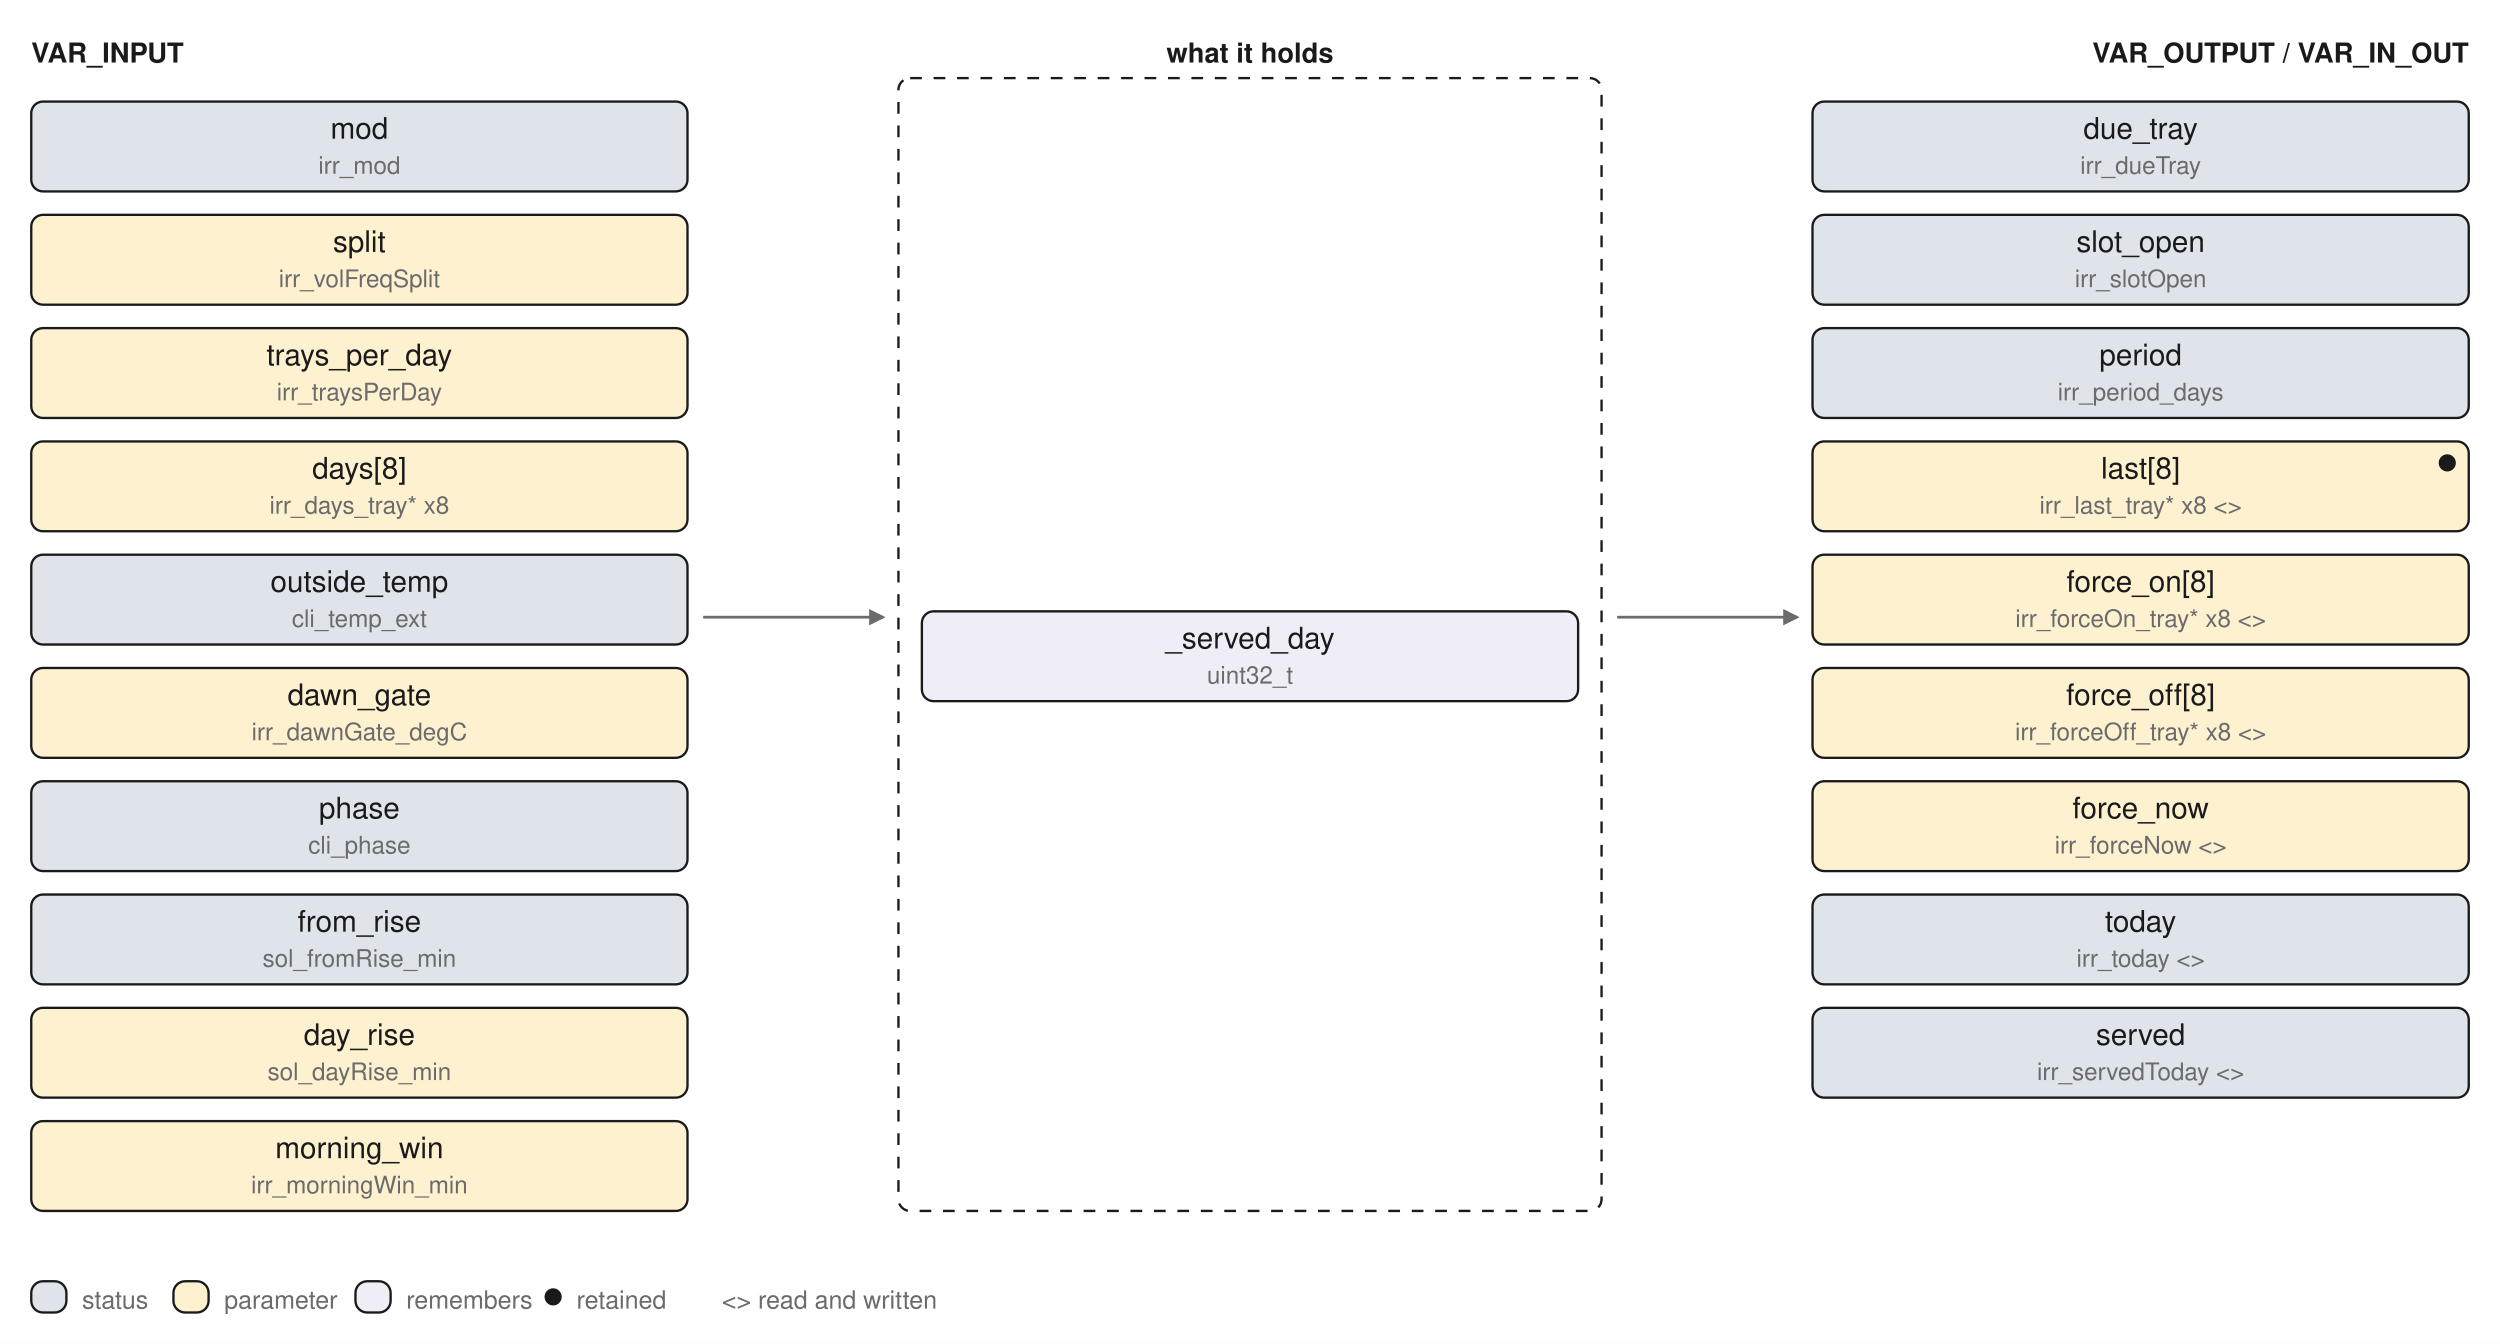
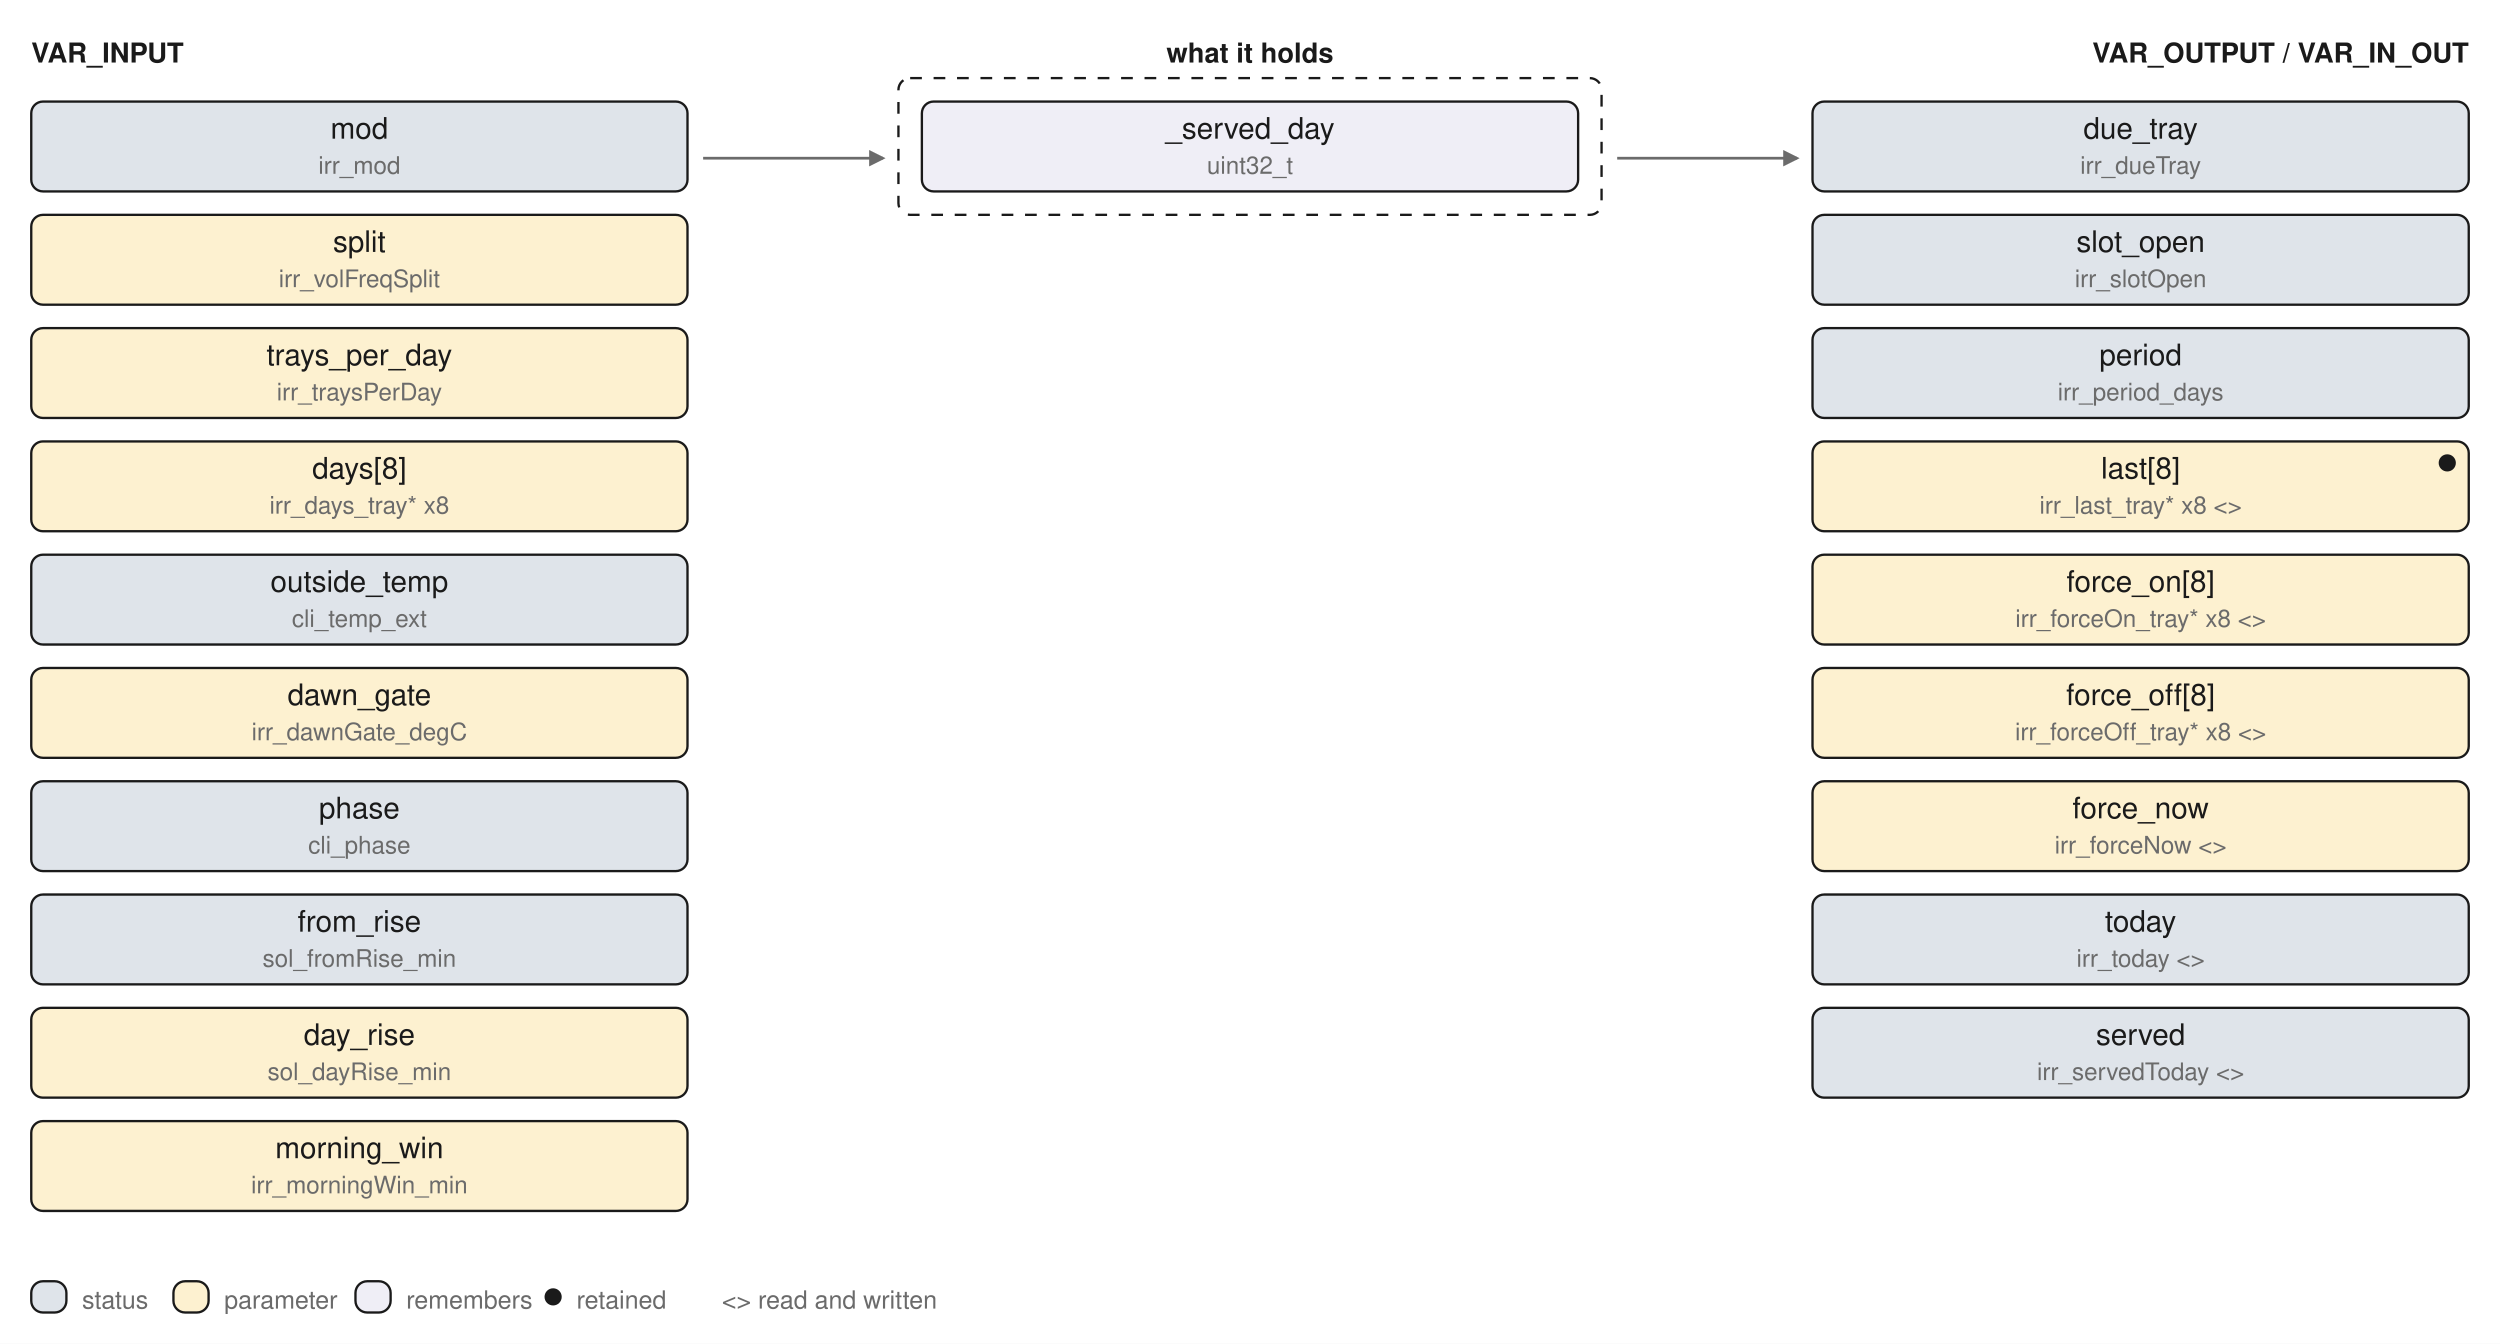
- <svg xmlns="http://www.w3.org/2000/svg" width="640" height="344" viewBox="0 0 640 344" style="max-width:100%;height:auto" content="&lt;mxfile host=&quot;app.diagrams.net&quot; type=&quot;device&quot;&gt;&lt;diagram id=&quot;irr_schedule&quot; name=&quot;irr_schedule&quot;&gt;&lt;mxGraphModel dx=&quot;640&quot; dy=&quot;344&quot; grid=&quot;0&quot; gridSize=&quot;10&quot; guides=&quot;1&quot; tooltips=&quot;1&quot; connect=&quot;1&quot; arrows=&quot;1&quot; fold=&quot;1&quot; page=&quot;1&quot; pageScale=&quot;1&quot; pageWidth=&quot;640&quot; pageHeight=&quot;344&quot; math=&quot;0&quot; shadow=&quot;0&quot;&gt;&lt;root&gt;&lt;mxCell id=&quot;0&quot;/&gt;&lt;mxCell id=&quot;1&quot; parent=&quot;0&quot;/&gt;&lt;mxCell id=&quot;n2&quot; value=&quot;VAR_INPUT&quot; style=&quot;text;html=1;fontSize=7;fontColor=#1a1a1a;align=left;fontStyle=1&quot; vertex=&quot;1&quot; parent=&quot;1&quot;&gt;&lt;mxGeometry x=&quot;8&quot; y=&quot;9&quot; width=&quot;45&quot; height=&quot;11&quot; as=&quot;geometry&quot;/&gt;&lt;/mxCell&gt;&lt;mxCell id=&quot;n3&quot; value=&quot;what it holds&quot; style=&quot;text;html=1;fontSize=7;fontColor=#1a1a1a;align=center;fontStyle=1&quot; vertex=&quot;1&quot; parent=&quot;1&quot;&gt;&lt;mxGeometry x=&quot;320.0&quot; y=&quot;9&quot; width=&quot;65&quot; height=&quot;11&quot; as=&quot;geometry&quot;/&gt;&lt;/mxCell&gt;&lt;mxCell id=&quot;n4&quot; value=&quot;VAR_OUTPUT / VAR_IN_OUT&quot; style=&quot;text;html=1;fontSize=7;fontColor=#1a1a1a;align=left;fontStyle=1&quot; vertex=&quot;1&quot; parent=&quot;1&quot;&gt;&lt;mxGeometry x=&quot;632&quot; y=&quot;9&quot; width=&quot;115&quot; height=&quot;11&quot; as=&quot;geometry&quot;/&gt;&lt;/mxCell&gt;&lt;mxCell id=&quot;n5&quot; value=&quot;mod&quot; style=&quot;rounded=1;fillColor=#dfe4ea;strokeColor=#1a1a1a;whiteSpace=wrap;html=1;fontSize=8&quot; vertex=&quot;1&quot; parent=&quot;1&quot;&gt;&lt;mxGeometry x=&quot;8&quot; y=&quot;26&quot; width=&quot;168&quot; height=&quot;23&quot; as=&quot;geometry&quot;/&gt;&lt;/mxCell&gt;&lt;mxCell id=&quot;n6&quot; value=&quot;split&quot; style=&quot;rounded=1;fillColor=#fdf1d0;strokeColor=#1a1a1a;whiteSpace=wrap;html=1;fontSize=8&quot; vertex=&quot;1&quot; parent=&quot;1&quot;&gt;&lt;mxGeometry x=&quot;8&quot; y=&quot;55&quot; width=&quot;168&quot; height=&quot;23&quot; as=&quot;geometry&quot;/&gt;&lt;/mxCell&gt;&lt;mxCell id=&quot;n7&quot; value=&quot;trays_per_day&quot; style=&quot;rounded=1;fillColor=#fdf1d0;strokeColor=#1a1a1a;whiteSpace=wrap;html=1;fontSize=8&quot; vertex=&quot;1&quot; parent=&quot;1&quot;&gt;&lt;mxGeometry x=&quot;8&quot; y=&quot;84&quot; width=&quot;168&quot; height=&quot;23&quot; as=&quot;geometry&quot;/&gt;&lt;/mxCell&gt;&lt;mxCell id=&quot;n8&quot; value=&quot;days[8]&quot; style=&quot;rounded=1;fillColor=#fdf1d0;strokeColor=#1a1a1a;whiteSpace=wrap;html=1;fontSize=8&quot; vertex=&quot;1&quot; parent=&quot;1&quot;&gt;&lt;mxGeometry x=&quot;8&quot; y=&quot;113&quot; width=&quot;168&quot; height=&quot;23&quot; as=&quot;geometry&quot;/&gt;&lt;/mxCell&gt;&lt;mxCell id=&quot;n9&quot; value=&quot;outside_temp&quot; style=&quot;rounded=1;fillColor=#dfe4ea;strokeColor=#1a1a1a;whiteSpace=wrap;html=1;fontSize=8&quot; vertex=&quot;1&quot; parent=&quot;1&quot;&gt;&lt;mxGeometry x=&quot;8&quot; y=&quot;142&quot; width=&quot;168&quot; height=&quot;23&quot; as=&quot;geometry&quot;/&gt;&lt;/mxCell&gt;&lt;mxCell id=&quot;n10&quot; value=&quot;dawn_gate&quot; style=&quot;rounded=1;fillColor=#fdf1d0;strokeColor=#1a1a1a;whiteSpace=wrap;html=1;fontSize=8&quot; vertex=&quot;1&quot; parent=&quot;1&quot;&gt;&lt;mxGeometry x=&quot;8&quot; y=&quot;171&quot; width=&quot;168&quot; height=&quot;23&quot; as=&quot;geometry&quot;/&gt;&lt;/mxCell&gt;&lt;mxCell id=&quot;n11&quot; value=&quot;phase&quot; style=&quot;rounded=1;fillColor=#dfe4ea;strokeColor=#1a1a1a;whiteSpace=wrap;html=1;fontSize=8&quot; vertex=&quot;1&quot; parent=&quot;1&quot;&gt;&lt;mxGeometry x=&quot;8&quot; y=&quot;200&quot; width=&quot;168&quot; height=&quot;23&quot; as=&quot;geometry&quot;/&gt;&lt;/mxCell&gt;&lt;mxCell id=&quot;n12&quot; value=&quot;from_rise&quot; style=&quot;rounded=1;fillColor=#dfe4ea;strokeColor=#1a1a1a;whiteSpace=wrap;html=1;fontSize=8&quot; vertex=&quot;1&quot; parent=&quot;1&quot;&gt;&lt;mxGeometry x=&quot;8&quot; y=&quot;229&quot; width=&quot;168&quot; height=&quot;23&quot; as=&quot;geometry&quot;/&gt;&lt;/mxCell&gt;&lt;mxCell id=&quot;n13&quot; value=&quot;day_rise&quot; style=&quot;rounded=1;fillColor=#fdf1d0;strokeColor=#1a1a1a;whiteSpace=wrap;html=1;fontSize=8&quot; vertex=&quot;1&quot; parent=&quot;1&quot;&gt;&lt;mxGeometry x=&quot;8&quot; y=&quot;258&quot; width=&quot;168&quot; height=&quot;23&quot; as=&quot;geometry&quot;/&gt;&lt;/mxCell&gt;&lt;mxCell id=&quot;n14&quot; value=&quot;morning_win&quot; style=&quot;rounded=1;fillColor=#fdf1d0;strokeColor=#1a1a1a;whiteSpace=wrap;html=1;fontSize=8&quot; vertex=&quot;1&quot; parent=&quot;1&quot;&gt;&lt;mxGeometry x=&quot;8&quot; y=&quot;287&quot; width=&quot;168&quot; height=&quot;23&quot; as=&quot;geometry&quot;/&gt;&lt;/mxCell&gt;&lt;mxCell id=&quot;n15&quot; value=&quot;due_tray&quot; style=&quot;rounded=1;fillColor=#dfe4ea;strokeColor=#1a1a1a;whiteSpace=wrap;html=1;fontSize=8&quot; vertex=&quot;1&quot; parent=&quot;1&quot;&gt;&lt;mxGeometry x=&quot;464&quot; y=&quot;26&quot; width=&quot;168&quot; height=&quot;23&quot; as=&quot;geometry&quot;/&gt;&lt;/mxCell&gt;&lt;mxCell id=&quot;n16&quot; value=&quot;slot_open&quot; style=&quot;rounded=1;fillColor=#dfe4ea;strokeColor=#1a1a1a;whiteSpace=wrap;html=1;fontSize=8&quot; vertex=&quot;1&quot; parent=&quot;1&quot;&gt;&lt;mxGeometry x=&quot;464&quot; y=&quot;55&quot; width=&quot;168&quot; height=&quot;23&quot; as=&quot;geometry&quot;/&gt;&lt;/mxCell&gt;&lt;mxCell id=&quot;n17&quot; value=&quot;period&quot; style=&quot;rounded=1;fillColor=#dfe4ea;strokeColor=#1a1a1a;whiteSpace=wrap;html=1;fontSize=8&quot; vertex=&quot;1&quot; parent=&quot;1&quot;&gt;&lt;mxGeometry x=&quot;464&quot; y=&quot;84&quot; width=&quot;168&quot; height=&quot;23&quot; as=&quot;geometry&quot;/&gt;&lt;/mxCell&gt;&lt;mxCell id=&quot;n18&quot; value=&quot;last[8]&quot; style=&quot;rounded=1;fillColor=#fdf1d0;strokeColor=#1a1a1a;whiteSpace=wrap;html=1;fontSize=8&quot; vertex=&quot;1&quot; parent=&quot;1&quot;&gt;&lt;mxGeometry x=&quot;464&quot; y=&quot;113&quot; width=&quot;168&quot; height=&quot;23&quot; as=&quot;geometry&quot;/&gt;&lt;/mxCell&gt;&lt;mxCell id=&quot;d19&quot; value=&quot;&quot; style=&quot;ellipse;fillColor=#1a1a1a;strokeColor=none&quot; vertex=&quot;1&quot; parent=&quot;1&quot;&gt;&lt;mxGeometry x=&quot;624.3&quot; y=&quot;116.3&quot; width=&quot;4.4&quot; height=&quot;4.4&quot; as=&quot;geometry&quot;/&gt;&lt;/mxCell&gt;&lt;mxCell id=&quot;n20&quot; value=&quot;force_on[8]&quot; style=&quot;rounded=1;fillColor=#fdf1d0;strokeColor=#1a1a1a;whiteSpace=wrap;html=1;fontSize=8&quot; vertex=&quot;1&quot; parent=&quot;1&quot;&gt;&lt;mxGeometry x=&quot;464&quot; y=&quot;142&quot; width=&quot;168&quot; height=&quot;23&quot; as=&quot;geometry&quot;/&gt;&lt;/mxCell&gt;&lt;mxCell id=&quot;n21&quot; value=&quot;force_off[8]&quot; style=&quot;rounded=1;fillColor=#fdf1d0;strokeColor=#1a1a1a;whiteSpace=wrap;html=1;fontSize=8&quot; vertex=&quot;1&quot; parent=&quot;1&quot;&gt;&lt;mxGeometry x=&quot;464&quot; y=&quot;171&quot; width=&quot;168&quot; height=&quot;23&quot; as=&quot;geometry&quot;/&gt;&lt;/mxCell&gt;&lt;mxCell id=&quot;n22&quot; value=&quot;force_now&quot; style=&quot;rounded=1;fillColor=#fdf1d0;strokeColor=#1a1a1a;whiteSpace=wrap;html=1;fontSize=8&quot; vertex=&quot;1&quot; parent=&quot;1&quot;&gt;&lt;mxGeometry x=&quot;464&quot; y=&quot;200&quot; width=&quot;168&quot; height=&quot;23&quot; as=&quot;geometry&quot;/&gt;&lt;/mxCell&gt;&lt;mxCell id=&quot;n23&quot; value=&quot;today&quot; style=&quot;rounded=1;fillColor=#dfe4ea;strokeColor=#1a1a1a;whiteSpace=wrap;html=1;fontSize=8&quot; vertex=&quot;1&quot; parent=&quot;1&quot;&gt;&lt;mxGeometry x=&quot;464&quot; y=&quot;229&quot; width=&quot;168&quot; height=&quot;23&quot; as=&quot;geometry&quot;/&gt;&lt;/mxCell&gt;&lt;mxCell id=&quot;n24&quot; value=&quot;served&quot; style=&quot;rounded=1;fillColor=#dfe4ea;strokeColor=#1a1a1a;whiteSpace=wrap;html=1;fontSize=8&quot; vertex=&quot;1&quot; parent=&quot;1&quot;&gt;&lt;mxGeometry x=&quot;464&quot; y=&quot;258&quot; width=&quot;168&quot; height=&quot;23&quot; as=&quot;geometry&quot;/&gt;&lt;/mxCell&gt;&lt;mxCell id=&quot;n25&quot; value=&quot;&quot; style=&quot;rounded=1;fillColor=#ffffff;strokeColor=#1a1a1a;whiteSpace=wrap;html=1;fontSize=8;dashed=1&quot; vertex=&quot;1&quot; parent=&quot;1&quot;&gt;&lt;mxGeometry x=&quot;230&quot; y=&quot;20&quot; width=&quot;180&quot; height=&quot;290&quot; as=&quot;geometry&quot;/&gt;&lt;/mxCell&gt;&lt;mxCell id=&quot;n26&quot; value=&quot;_served_day&quot; style=&quot;rounded=1;fillColor=#efeef6;strokeColor=#1a1a1a;whiteSpace=wrap;html=1;fontSize=8&quot; vertex=&quot;1&quot; parent=&quot;1&quot;&gt;&lt;mxGeometry x=&quot;236&quot; y=&quot;156.5&quot; width=&quot;168&quot; height=&quot;23&quot; as=&quot;geometry&quot;/&gt;&lt;/mxCell&gt;&lt;mxCell id=&quot;e27&quot; value=&quot;&quot; style=&quot;edgeStyle=none;html=1;strokeColor=#6b6b6b;endArrow=block&quot; edge=&quot;1&quot; parent=&quot;1&quot;&gt;&lt;mxGeometry relative=&quot;1&quot; as=&quot;geometry&quot;&gt;&lt;mxPoint x=&quot;180&quot; y=&quot;158.0&quot; as=&quot;sourcePoint&quot;/&gt;&lt;mxPoint x=&quot;226&quot; y=&quot;158.0&quot; as=&quot;targetPoint&quot;/&gt;&lt;/mxGeometry&gt;&lt;/mxCell&gt;&lt;mxCell id=&quot;e28&quot; value=&quot;&quot; style=&quot;edgeStyle=none;html=1;strokeColor=#6b6b6b;endArrow=block&quot; edge=&quot;1&quot; parent=&quot;1&quot;&gt;&lt;mxGeometry relative=&quot;1&quot; as=&quot;geometry&quot;&gt;&lt;mxPoint x=&quot;414&quot; y=&quot;158.0&quot; as=&quot;sourcePoint&quot;/&gt;&lt;mxPoint x=&quot;460&quot; y=&quot;158.0&quot; as=&quot;targetPoint&quot;/&gt;&lt;/mxGeometry&gt;&lt;/mxCell&gt;&lt;mxCell id=&quot;n29&quot; value=&quot;&quot; style=&quot;rounded=1;fillColor=#dfe4ea;strokeColor=#1a1a1a;whiteSpace=wrap;html=1;fontSize=8&quot; vertex=&quot;1&quot; parent=&quot;1&quot;&gt;&lt;mxGeometry x=&quot;8&quot; y=&quot;328&quot; width=&quot;9&quot; height=&quot;8&quot; as=&quot;geometry&quot;/&gt;&lt;/mxCell&gt;&lt;mxCell id=&quot;n30&quot; value=&quot;status&quot; style=&quot;text;html=1;fontSize=6;fontColor=#6b6b6b;align=left&quot; vertex=&quot;1&quot; parent=&quot;1&quot;&gt;&lt;mxGeometry x=&quot;21&quot; y=&quot;328.6&quot; width=&quot;40&quot; height=&quot;10.4&quot; as=&quot;geometry&quot;/&gt;&lt;/mxCell&gt;&lt;mxCell id=&quot;n31&quot; value=&quot;&quot; style=&quot;rounded=1;fillColor=#fdf1d0;strokeColor=#1a1a1a;whiteSpace=wrap;html=1;fontSize=8&quot; vertex=&quot;1&quot; parent=&quot;1&quot;&gt;&lt;mxGeometry x=&quot;44.4&quot; y=&quot;328&quot; width=&quot;9&quot; height=&quot;8&quot; as=&quot;geometry&quot;/&gt;&lt;/mxCell&gt;&lt;mxCell id=&quot;n32&quot; value=&quot;parameter&quot; style=&quot;text;html=1;fontSize=6;fontColor=#6b6b6b;align=left&quot; vertex=&quot;1&quot; parent=&quot;1&quot;&gt;&lt;mxGeometry x=&quot;57.4&quot; y=&quot;328.6&quot; width=&quot;45&quot; height=&quot;10.4&quot; as=&quot;geometry&quot;/&gt;&lt;/mxCell&gt;&lt;mxCell id=&quot;n33&quot; value=&quot;&quot; style=&quot;rounded=1;fillColor=#efeef6;strokeColor=#1a1a1a;whiteSpace=wrap;html=1;fontSize=8&quot; vertex=&quot;1&quot; parent=&quot;1&quot;&gt;&lt;mxGeometry x=&quot;91.0&quot; y=&quot;328&quot; width=&quot;9&quot; height=&quot;8&quot; as=&quot;geometry&quot;/&gt;&lt;/mxCell&gt;&lt;mxCell id=&quot;n34&quot; value=&quot;remembers&quot; style=&quot;text;html=1;fontSize=6;fontColor=#6b6b6b;align=left&quot; vertex=&quot;1&quot; parent=&quot;1&quot;&gt;&lt;mxGeometry x=&quot;104.0&quot; y=&quot;328.6&quot; width=&quot;45&quot; height=&quot;10.4&quot; as=&quot;geometry&quot;/&gt;&lt;/mxCell&gt;&lt;mxCell id=&quot;d35&quot; value=&quot;&quot; style=&quot;ellipse;fillColor=#1a1a1a;strokeColor=none&quot; vertex=&quot;1&quot; parent=&quot;1&quot;&gt;&lt;mxGeometry x=&quot;139.4&quot; y=&quot;329.8&quot; width=&quot;4.4&quot; height=&quot;4.4&quot; as=&quot;geometry&quot;/&gt;&lt;/mxCell&gt;&lt;mxCell id=&quot;n36&quot; value=&quot;retained&quot; style=&quot;text;html=1;fontSize=6;fontColor=#6b6b6b;align=left&quot; vertex=&quot;1&quot; parent=&quot;1&quot;&gt;&lt;mxGeometry x=&quot;147.6&quot; y=&quot;328.6&quot; width=&quot;40&quot; height=&quot;10.4&quot; as=&quot;geometry&quot;/&gt;&lt;/mxCell&gt;&lt;mxCell id=&quot;n37&quot; value=&quot;&amp;lt;&amp;gt; read and written&quot; style=&quot;text;html=1;fontSize=6;fontColor=#6b6b6b;align=left&quot; vertex=&quot;1&quot; parent=&quot;1&quot;&gt;&lt;mxGeometry x=&quot;184.8&quot; y=&quot;328.6&quot; width=&quot;95&quot; height=&quot;10.4&quot; as=&quot;geometry&quot;/&gt;&lt;/mxCell&gt;&lt;/root&gt;&lt;/mxGraphModel&gt;&lt;/diagram&gt;&lt;/mxfile&gt;">
+ <svg xmlns="http://www.w3.org/2000/svg" width="640" height="344" viewBox="0 0 640 344" style="max-width:100%;height:auto" content="&lt;mxfile host=&quot;app.diagrams.net&quot; type=&quot;device&quot;&gt;&lt;diagram id=&quot;irr_schedule&quot; name=&quot;irr_schedule&quot;&gt;&lt;mxGraphModel dx=&quot;640&quot; dy=&quot;344&quot; grid=&quot;0&quot; gridSize=&quot;10&quot; guides=&quot;1&quot; tooltips=&quot;1&quot; connect=&quot;1&quot; arrows=&quot;1&quot; fold=&quot;1&quot; page=&quot;1&quot; pageScale=&quot;1&quot; pageWidth=&quot;640&quot; pageHeight=&quot;344&quot; math=&quot;0&quot; shadow=&quot;0&quot;&gt;&lt;root&gt;&lt;mxCell id=&quot;0&quot;/&gt;&lt;mxCell id=&quot;1&quot; parent=&quot;0&quot;/&gt;&lt;mxCell id=&quot;n2&quot; value=&quot;VAR_INPUT&quot; style=&quot;text;html=1;fontSize=7;fontColor=#1a1a1a;align=left;fontStyle=1&quot; vertex=&quot;1&quot; parent=&quot;1&quot;&gt;&lt;mxGeometry x=&quot;8&quot; y=&quot;9&quot; width=&quot;45&quot; height=&quot;11&quot; as=&quot;geometry&quot;/&gt;&lt;/mxCell&gt;&lt;mxCell id=&quot;n3&quot; value=&quot;what it holds&quot; style=&quot;text;html=1;fontSize=7;fontColor=#1a1a1a;align=center;fontStyle=1&quot; vertex=&quot;1&quot; parent=&quot;1&quot;&gt;&lt;mxGeometry x=&quot;320.0&quot; y=&quot;9&quot; width=&quot;65&quot; height=&quot;11&quot; as=&quot;geometry&quot;/&gt;&lt;/mxCell&gt;&lt;mxCell id=&quot;n4&quot; value=&quot;VAR_OUTPUT / VAR_IN_OUT&quot; style=&quot;text;html=1;fontSize=7;fontColor=#1a1a1a;align=left;fontStyle=1&quot; vertex=&quot;1&quot; parent=&quot;1&quot;&gt;&lt;mxGeometry x=&quot;632&quot; y=&quot;9&quot; width=&quot;115&quot; height=&quot;11&quot; as=&quot;geometry&quot;/&gt;&lt;/mxCell&gt;&lt;mxCell id=&quot;n5&quot; value=&quot;mod&quot; style=&quot;rounded=1;fillColor=#dfe4ea;strokeColor=#1a1a1a;whiteSpace=wrap;html=1;fontSize=8&quot; vertex=&quot;1&quot; parent=&quot;1&quot;&gt;&lt;mxGeometry x=&quot;8&quot; y=&quot;26&quot; width=&quot;168&quot; height=&quot;23&quot; as=&quot;geometry&quot;/&gt;&lt;/mxCell&gt;&lt;mxCell id=&quot;n6&quot; value=&quot;split&quot; style=&quot;rounded=1;fillColor=#fdf1d0;strokeColor=#1a1a1a;whiteSpace=wrap;html=1;fontSize=8&quot; vertex=&quot;1&quot; parent=&quot;1&quot;&gt;&lt;mxGeometry x=&quot;8&quot; y=&quot;55&quot; width=&quot;168&quot; height=&quot;23&quot; as=&quot;geometry&quot;/&gt;&lt;/mxCell&gt;&lt;mxCell id=&quot;n7&quot; value=&quot;trays_per_day&quot; style=&quot;rounded=1;fillColor=#fdf1d0;strokeColor=#1a1a1a;whiteSpace=wrap;html=1;fontSize=8&quot; vertex=&quot;1&quot; parent=&quot;1&quot;&gt;&lt;mxGeometry x=&quot;8&quot; y=&quot;84&quot; width=&quot;168&quot; height=&quot;23&quot; as=&quot;geometry&quot;/&gt;&lt;/mxCell&gt;&lt;mxCell id=&quot;n8&quot; value=&quot;days[8]&quot; style=&quot;rounded=1;fillColor=#fdf1d0;strokeColor=#1a1a1a;whiteSpace=wrap;html=1;fontSize=8&quot; vertex=&quot;1&quot; parent=&quot;1&quot;&gt;&lt;mxGeometry x=&quot;8&quot; y=&quot;113&quot; width=&quot;168&quot; height=&quot;23&quot; as=&quot;geometry&quot;/&gt;&lt;/mxCell&gt;&lt;mxCell id=&quot;n9&quot; value=&quot;outside_temp&quot; style=&quot;rounded=1;fillColor=#dfe4ea;strokeColor=#1a1a1a;whiteSpace=wrap;html=1;fontSize=8&quot; vertex=&quot;1&quot; parent=&quot;1&quot;&gt;&lt;mxGeometry x=&quot;8&quot; y=&quot;142&quot; width=&quot;168&quot; height=&quot;23&quot; as=&quot;geometry&quot;/&gt;&lt;/mxCell&gt;&lt;mxCell id=&quot;n10&quot; value=&quot;dawn_gate&quot; style=&quot;rounded=1;fillColor=#fdf1d0;strokeColor=#1a1a1a;whiteSpace=wrap;html=1;fontSize=8&quot; vertex=&quot;1&quot; parent=&quot;1&quot;&gt;&lt;mxGeometry x=&quot;8&quot; y=&quot;171&quot; width=&quot;168&quot; height=&quot;23&quot; as=&quot;geometry&quot;/&gt;&lt;/mxCell&gt;&lt;mxCell id=&quot;n11&quot; value=&quot;phase&quot; style=&quot;rounded=1;fillColor=#dfe4ea;strokeColor=#1a1a1a;whiteSpace=wrap;html=1;fontSize=8&quot; vertex=&quot;1&quot; parent=&quot;1&quot;&gt;&lt;mxGeometry x=&quot;8&quot; y=&quot;200&quot; width=&quot;168&quot; height=&quot;23&quot; as=&quot;geometry&quot;/&gt;&lt;/mxCell&gt;&lt;mxCell id=&quot;n12&quot; value=&quot;from_rise&quot; style=&quot;rounded=1;fillColor=#dfe4ea;strokeColor=#1a1a1a;whiteSpace=wrap;html=1;fontSize=8&quot; vertex=&quot;1&quot; parent=&quot;1&quot;&gt;&lt;mxGeometry x=&quot;8&quot; y=&quot;229&quot; width=&quot;168&quot; height=&quot;23&quot; as=&quot;geometry&quot;/&gt;&lt;/mxCell&gt;&lt;mxCell id=&quot;n13&quot; value=&quot;day_rise&quot; style=&quot;rounded=1;fillColor=#fdf1d0;strokeColor=#1a1a1a;whiteSpace=wrap;html=1;fontSize=8&quot; vertex=&quot;1&quot; parent=&quot;1&quot;&gt;&lt;mxGeometry x=&quot;8&quot; y=&quot;258&quot; width=&quot;168&quot; height=&quot;23&quot; as=&quot;geometry&quot;/&gt;&lt;/mxCell&gt;&lt;mxCell id=&quot;n14&quot; value=&quot;morning_win&quot; style=&quot;rounded=1;fillColor=#fdf1d0;strokeColor=#1a1a1a;whiteSpace=wrap;html=1;fontSize=8&quot; vertex=&quot;1&quot; parent=&quot;1&quot;&gt;&lt;mxGeometry x=&quot;8&quot; y=&quot;287&quot; width=&quot;168&quot; height=&quot;23&quot; as=&quot;geometry&quot;/&gt;&lt;/mxCell&gt;&lt;mxCell id=&quot;n15&quot; value=&quot;due_tray&quot; style=&quot;rounded=1;fillColor=#dfe4ea;strokeColor=#1a1a1a;whiteSpace=wrap;html=1;fontSize=8&quot; vertex=&quot;1&quot; parent=&quot;1&quot;&gt;&lt;mxGeometry x=&quot;464&quot; y=&quot;26&quot; width=&quot;168&quot; height=&quot;23&quot; as=&quot;geometry&quot;/&gt;&lt;/mxCell&gt;&lt;mxCell id=&quot;n16&quot; value=&quot;slot_open&quot; style=&quot;rounded=1;fillColor=#dfe4ea;strokeColor=#1a1a1a;whiteSpace=wrap;html=1;fontSize=8&quot; vertex=&quot;1&quot; parent=&quot;1&quot;&gt;&lt;mxGeometry x=&quot;464&quot; y=&quot;55&quot; width=&quot;168&quot; height=&quot;23&quot; as=&quot;geometry&quot;/&gt;&lt;/mxCell&gt;&lt;mxCell id=&quot;n17&quot; value=&quot;period&quot; style=&quot;rounded=1;fillColor=#dfe4ea;strokeColor=#1a1a1a;whiteSpace=wrap;html=1;fontSize=8&quot; vertex=&quot;1&quot; parent=&quot;1&quot;&gt;&lt;mxGeometry x=&quot;464&quot; y=&quot;84&quot; width=&quot;168&quot; height=&quot;23&quot; as=&quot;geometry&quot;/&gt;&lt;/mxCell&gt;&lt;mxCell id=&quot;n18&quot; value=&quot;last[8]&quot; style=&quot;rounded=1;fillColor=#fdf1d0;strokeColor=#1a1a1a;whiteSpace=wrap;html=1;fontSize=8&quot; vertex=&quot;1&quot; parent=&quot;1&quot;&gt;&lt;mxGeometry x=&quot;464&quot; y=&quot;113&quot; width=&quot;168&quot; height=&quot;23&quot; as=&quot;geometry&quot;/&gt;&lt;/mxCell&gt;&lt;mxCell id=&quot;d19&quot; value=&quot;&quot; style=&quot;ellipse;fillColor=#1a1a1a;strokeColor=none&quot; vertex=&quot;1&quot; parent=&quot;1&quot;&gt;&lt;mxGeometry x=&quot;624.3&quot; y=&quot;116.3&quot; width=&quot;4.4&quot; height=&quot;4.4&quot; as=&quot;geometry&quot;/&gt;&lt;/mxCell&gt;&lt;mxCell id=&quot;n20&quot; value=&quot;force_on[8]&quot; style=&quot;rounded=1;fillColor=#fdf1d0;strokeColor=#1a1a1a;whiteSpace=wrap;html=1;fontSize=8&quot; vertex=&quot;1&quot; parent=&quot;1&quot;&gt;&lt;mxGeometry x=&quot;464&quot; y=&quot;142&quot; width=&quot;168&quot; height=&quot;23&quot; as=&quot;geometry&quot;/&gt;&lt;/mxCell&gt;&lt;mxCell id=&quot;n21&quot; value=&quot;force_off[8]&quot; style=&quot;rounded=1;fillColor=#fdf1d0;strokeColor=#1a1a1a;whiteSpace=wrap;html=1;fontSize=8&quot; vertex=&quot;1&quot; parent=&quot;1&quot;&gt;&lt;mxGeometry x=&quot;464&quot; y=&quot;171&quot; width=&quot;168&quot; height=&quot;23&quot; as=&quot;geometry&quot;/&gt;&lt;/mxCell&gt;&lt;mxCell id=&quot;n22&quot; value=&quot;force_now&quot; style=&quot;rounded=1;fillColor=#fdf1d0;strokeColor=#1a1a1a;whiteSpace=wrap;html=1;fontSize=8&quot; vertex=&quot;1&quot; parent=&quot;1&quot;&gt;&lt;mxGeometry x=&quot;464&quot; y=&quot;200&quot; width=&quot;168&quot; height=&quot;23&quot; as=&quot;geometry&quot;/&gt;&lt;/mxCell&gt;&lt;mxCell id=&quot;n23&quot; value=&quot;today&quot; style=&quot;rounded=1;fillColor=#dfe4ea;strokeColor=#1a1a1a;whiteSpace=wrap;html=1;fontSize=8&quot; vertex=&quot;1&quot; parent=&quot;1&quot;&gt;&lt;mxGeometry x=&quot;464&quot; y=&quot;229&quot; width=&quot;168&quot; height=&quot;23&quot; as=&quot;geometry&quot;/&gt;&lt;/mxCell&gt;&lt;mxCell id=&quot;n24&quot; value=&quot;served&quot; style=&quot;rounded=1;fillColor=#dfe4ea;strokeColor=#1a1a1a;whiteSpace=wrap;html=1;fontSize=8&quot; vertex=&quot;1&quot; parent=&quot;1&quot;&gt;&lt;mxGeometry x=&quot;464&quot; y=&quot;258&quot; width=&quot;168&quot; height=&quot;23&quot; as=&quot;geometry&quot;/&gt;&lt;/mxCell&gt;&lt;mxCell id=&quot;n25&quot; value=&quot;&quot; style=&quot;rounded=1;fillColor=#ffffff;strokeColor=#1a1a1a;whiteSpace=wrap;html=1;fontSize=8;dashed=1&quot; vertex=&quot;1&quot; parent=&quot;1&quot;&gt;&lt;mxGeometry x=&quot;230&quot; y=&quot;20&quot; width=&quot;180&quot; height=&quot;35&quot; as=&quot;geometry&quot;/&gt;&lt;/mxCell&gt;&lt;mxCell id=&quot;n26&quot; value=&quot;_served_day&quot; style=&quot;rounded=1;fillColor=#efeef6;strokeColor=#1a1a1a;whiteSpace=wrap;html=1;fontSize=8&quot; vertex=&quot;1&quot; parent=&quot;1&quot;&gt;&lt;mxGeometry x=&quot;236&quot; y=&quot;26&quot; width=&quot;168&quot; height=&quot;23&quot; as=&quot;geometry&quot;/&gt;&lt;/mxCell&gt;&lt;mxCell id=&quot;e27&quot; value=&quot;&quot; style=&quot;edgeStyle=none;html=1;strokeColor=#6b6b6b;endArrow=block&quot; edge=&quot;1&quot; parent=&quot;1&quot;&gt;&lt;mxGeometry relative=&quot;1&quot; as=&quot;geometry&quot;&gt;&lt;mxPoint x=&quot;180&quot; y=&quot;40.5&quot; as=&quot;sourcePoint&quot;/&gt;&lt;mxPoint x=&quot;226&quot; y=&quot;40.5&quot; as=&quot;targetPoint&quot;/&gt;&lt;/mxGeometry&gt;&lt;/mxCell&gt;&lt;mxCell id=&quot;e28&quot; value=&quot;&quot; style=&quot;edgeStyle=none;html=1;strokeColor=#6b6b6b;endArrow=block&quot; edge=&quot;1&quot; parent=&quot;1&quot;&gt;&lt;mxGeometry relative=&quot;1&quot; as=&quot;geometry&quot;&gt;&lt;mxPoint x=&quot;414&quot; y=&quot;40.5&quot; as=&quot;sourcePoint&quot;/&gt;&lt;mxPoint x=&quot;460&quot; y=&quot;40.5&quot; as=&quot;targetPoint&quot;/&gt;&lt;/mxGeometry&gt;&lt;/mxCell&gt;&lt;mxCell id=&quot;n29&quot; value=&quot;&quot; style=&quot;rounded=1;fillColor=#dfe4ea;strokeColor=#1a1a1a;whiteSpace=wrap;html=1;fontSize=8&quot; vertex=&quot;1&quot; parent=&quot;1&quot;&gt;&lt;mxGeometry x=&quot;8&quot; y=&quot;328&quot; width=&quot;9&quot; height=&quot;8&quot; as=&quot;geometry&quot;/&gt;&lt;/mxCell&gt;&lt;mxCell id=&quot;n30&quot; value=&quot;status&quot; style=&quot;text;html=1;fontSize=6;fontColor=#6b6b6b;align=left&quot; vertex=&quot;1&quot; parent=&quot;1&quot;&gt;&lt;mxGeometry x=&quot;21&quot; y=&quot;328.6&quot; width=&quot;40&quot; height=&quot;10.4&quot; as=&quot;geometry&quot;/&gt;&lt;/mxCell&gt;&lt;mxCell id=&quot;n31&quot; value=&quot;&quot; style=&quot;rounded=1;fillColor=#fdf1d0;strokeColor=#1a1a1a;whiteSpace=wrap;html=1;fontSize=8&quot; vertex=&quot;1&quot; parent=&quot;1&quot;&gt;&lt;mxGeometry x=&quot;44.4&quot; y=&quot;328&quot; width=&quot;9&quot; height=&quot;8&quot; as=&quot;geometry&quot;/&gt;&lt;/mxCell&gt;&lt;mxCell id=&quot;n32&quot; value=&quot;parameter&quot; style=&quot;text;html=1;fontSize=6;fontColor=#6b6b6b;align=left&quot; vertex=&quot;1&quot; parent=&quot;1&quot;&gt;&lt;mxGeometry x=&quot;57.4&quot; y=&quot;328.6&quot; width=&quot;45&quot; height=&quot;10.4&quot; as=&quot;geometry&quot;/&gt;&lt;/mxCell&gt;&lt;mxCell id=&quot;n33&quot; value=&quot;&quot; style=&quot;rounded=1;fillColor=#efeef6;strokeColor=#1a1a1a;whiteSpace=wrap;html=1;fontSize=8&quot; vertex=&quot;1&quot; parent=&quot;1&quot;&gt;&lt;mxGeometry x=&quot;91.0&quot; y=&quot;328&quot; width=&quot;9&quot; height=&quot;8&quot; as=&quot;geometry&quot;/&gt;&lt;/mxCell&gt;&lt;mxCell id=&quot;n34&quot; value=&quot;remembers&quot; style=&quot;text;html=1;fontSize=6;fontColor=#6b6b6b;align=left&quot; vertex=&quot;1&quot; parent=&quot;1&quot;&gt;&lt;mxGeometry x=&quot;104.0&quot; y=&quot;328.6&quot; width=&quot;45&quot; height=&quot;10.4&quot; as=&quot;geometry&quot;/&gt;&lt;/mxCell&gt;&lt;mxCell id=&quot;d35&quot; value=&quot;&quot; style=&quot;ellipse;fillColor=#1a1a1a;strokeColor=none&quot; vertex=&quot;1&quot; parent=&quot;1&quot;&gt;&lt;mxGeometry x=&quot;139.4&quot; y=&quot;329.8&quot; width=&quot;4.4&quot; height=&quot;4.4&quot; as=&quot;geometry&quot;/&gt;&lt;/mxCell&gt;&lt;mxCell id=&quot;n36&quot; value=&quot;retained&quot; style=&quot;text;html=1;fontSize=6;fontColor=#6b6b6b;align=left&quot; vertex=&quot;1&quot; parent=&quot;1&quot;&gt;&lt;mxGeometry x=&quot;147.6&quot; y=&quot;328.6&quot; width=&quot;40&quot; height=&quot;10.4&quot; as=&quot;geometry&quot;/&gt;&lt;/mxCell&gt;&lt;mxCell id=&quot;n37&quot; value=&quot;&amp;lt;&amp;gt; read and written&quot; style=&quot;text;html=1;fontSize=6;fontColor=#6b6b6b;align=left&quot; vertex=&quot;1&quot; parent=&quot;1&quot;&gt;&lt;mxGeometry x=&quot;184.8&quot; y=&quot;328.6&quot; width=&quot;95&quot; height=&quot;10.4&quot; as=&quot;geometry&quot;/&gt;&lt;/mxCell&gt;&lt;/root&gt;&lt;/mxGraphModel&gt;&lt;/diagram&gt;&lt;/mxfile&gt;">
  <defs>
    <marker id="a" markerWidth="6" markerHeight="6" refX="5" refY="3" orient="auto">
      <path d="M0,0 L6,3 L0,6 z" fill="#6b6b6b" />
    </marker>
  </defs>
  <rect width="640" height="344" fill="#ffffff" />
  <text x="8" y="16" font-family="Helvetica,Arial,sans-serif" font-size="7" fill="#1a1a1a" text-anchor="start" font-weight="bold">VAR_INPUT</text>
  <text x="320.0" y="16" font-family="Helvetica,Arial,sans-serif" font-size="7" fill="#1a1a1a" text-anchor="middle" font-weight="bold">what it holds</text>
  <text x="632" y="16" font-family="Helvetica,Arial,sans-serif" font-size="7" fill="#1a1a1a" text-anchor="end" font-weight="bold">VAR_OUTPUT / VAR_IN_OUT</text>
  <rect x="8" y="26" width="168" height="23" rx="3" fill="#dfe4ea" stroke="#1a1a1a" stroke-width="0.6" />
  <text x="92.0" y="35.5" font-family="Helvetica,Arial,sans-serif" font-size="7.6" fill="#1a1a1a" text-anchor="middle">mod</text>
  <text x="92.0" y="44.5" font-family="Helvetica,Arial,sans-serif" font-size="6.2" fill="#6b6b6b" text-anchor="middle">irr_mod</text>
  <rect x="8" y="55" width="168" height="23" rx="3" fill="#fdf1d0" stroke="#1a1a1a" stroke-width="0.6" />
  <text x="92.0" y="64.5" font-family="Helvetica,Arial,sans-serif" font-size="7.6" fill="#1a1a1a" text-anchor="middle">split</text>
  <text x="92.0" y="73.5" font-family="Helvetica,Arial,sans-serif" font-size="6.2" fill="#6b6b6b" text-anchor="middle">irr_volFreqSplit</text>
  <rect x="8" y="84" width="168" height="23" rx="3" fill="#fdf1d0" stroke="#1a1a1a" stroke-width="0.6" />
  <text x="92.0" y="93.5" font-family="Helvetica,Arial,sans-serif" font-size="7.6" fill="#1a1a1a" text-anchor="middle">trays_per_day</text>
  <text x="92.0" y="102.5" font-family="Helvetica,Arial,sans-serif" font-size="6.2" fill="#6b6b6b" text-anchor="middle">irr_traysPerDay</text>
  <rect x="8" y="113" width="168" height="23" rx="3" fill="#fdf1d0" stroke="#1a1a1a" stroke-width="0.6" />
  <text x="92.0" y="122.5" font-family="Helvetica,Arial,sans-serif" font-size="7.6" fill="#1a1a1a" text-anchor="middle">days[8]</text>
  <text x="92.0" y="131.5" font-family="Helvetica,Arial,sans-serif" font-size="6.2" fill="#6b6b6b" text-anchor="middle">irr_days_tray* x8</text>
  <rect x="8" y="142" width="168" height="23" rx="3" fill="#dfe4ea" stroke="#1a1a1a" stroke-width="0.6" />
  <text x="92.0" y="151.5" font-family="Helvetica,Arial,sans-serif" font-size="7.6" fill="#1a1a1a" text-anchor="middle">outside_temp</text>
  <text x="92.0" y="160.5" font-family="Helvetica,Arial,sans-serif" font-size="6.2" fill="#6b6b6b" text-anchor="middle">cli_temp_ext</text>
  <rect x="8" y="171" width="168" height="23" rx="3" fill="#fdf1d0" stroke="#1a1a1a" stroke-width="0.6" />
  <text x="92.0" y="180.5" font-family="Helvetica,Arial,sans-serif" font-size="7.6" fill="#1a1a1a" text-anchor="middle">dawn_gate</text>
  <text x="92.0" y="189.5" font-family="Helvetica,Arial,sans-serif" font-size="6.2" fill="#6b6b6b" text-anchor="middle">irr_dawnGate_degC</text>
  <rect x="8" y="200" width="168" height="23" rx="3" fill="#dfe4ea" stroke="#1a1a1a" stroke-width="0.6" />
  <text x="92.0" y="209.5" font-family="Helvetica,Arial,sans-serif" font-size="7.6" fill="#1a1a1a" text-anchor="middle">phase</text>
  <text x="92.0" y="218.5" font-family="Helvetica,Arial,sans-serif" font-size="6.2" fill="#6b6b6b" text-anchor="middle">cli_phase</text>
  <rect x="8" y="229" width="168" height="23" rx="3" fill="#dfe4ea" stroke="#1a1a1a" stroke-width="0.6" />
  <text x="92.0" y="238.5" font-family="Helvetica,Arial,sans-serif" font-size="7.6" fill="#1a1a1a" text-anchor="middle">from_rise</text>
  <text x="92.0" y="247.5" font-family="Helvetica,Arial,sans-serif" font-size="6.2" fill="#6b6b6b" text-anchor="middle">sol_fromRise_min</text>
  <rect x="8" y="258" width="168" height="23" rx="3" fill="#fdf1d0" stroke="#1a1a1a" stroke-width="0.6" />
  <text x="92.0" y="267.5" font-family="Helvetica,Arial,sans-serif" font-size="7.6" fill="#1a1a1a" text-anchor="middle">day_rise</text>
  <text x="92.0" y="276.5" font-family="Helvetica,Arial,sans-serif" font-size="6.2" fill="#6b6b6b" text-anchor="middle">sol_dayRise_min</text>
  <rect x="8" y="287" width="168" height="23" rx="3" fill="#fdf1d0" stroke="#1a1a1a" stroke-width="0.6" />
  <text x="92.0" y="296.5" font-family="Helvetica,Arial,sans-serif" font-size="7.6" fill="#1a1a1a" text-anchor="middle">morning_win</text>
  <text x="92.0" y="305.5" font-family="Helvetica,Arial,sans-serif" font-size="6.2" fill="#6b6b6b" text-anchor="middle">irr_morningWin_min</text>
  <rect x="464" y="26" width="168" height="23" rx="3" fill="#dfe4ea" stroke="#1a1a1a" stroke-width="0.6" />
  <text x="548.0" y="35.5" font-family="Helvetica,Arial,sans-serif" font-size="7.6" fill="#1a1a1a" text-anchor="middle">due_tray</text>
  <text x="548.0" y="44.5" font-family="Helvetica,Arial,sans-serif" font-size="6.2" fill="#6b6b6b" text-anchor="middle">irr_dueTray</text>
  <rect x="464" y="55" width="168" height="23" rx="3" fill="#dfe4ea" stroke="#1a1a1a" stroke-width="0.6" />
  <text x="548.0" y="64.5" font-family="Helvetica,Arial,sans-serif" font-size="7.6" fill="#1a1a1a" text-anchor="middle">slot_open</text>
  <text x="548.0" y="73.5" font-family="Helvetica,Arial,sans-serif" font-size="6.2" fill="#6b6b6b" text-anchor="middle">irr_slotOpen</text>
  <rect x="464" y="84" width="168" height="23" rx="3" fill="#dfe4ea" stroke="#1a1a1a" stroke-width="0.6" />
  <text x="548.0" y="93.5" font-family="Helvetica,Arial,sans-serif" font-size="7.6" fill="#1a1a1a" text-anchor="middle">period</text>
  <text x="548.0" y="102.5" font-family="Helvetica,Arial,sans-serif" font-size="6.2" fill="#6b6b6b" text-anchor="middle">irr_period_days</text>
  <rect x="464" y="113" width="168" height="23" rx="3" fill="#fdf1d0" stroke="#1a1a1a" stroke-width="0.6" />
  <text x="548.0" y="122.5" font-family="Helvetica,Arial,sans-serif" font-size="7.6" fill="#1a1a1a" text-anchor="middle">last[8]</text>
  <text x="548.0" y="131.5" font-family="Helvetica,Arial,sans-serif" font-size="6.2" fill="#6b6b6b" text-anchor="middle">irr_last_tray* x8 &lt;&gt;</text>
  <circle cx="626.5" cy="118.5" r="2.2" fill="#1a1a1a" />
  <rect x="464" y="142" width="168" height="23" rx="3" fill="#fdf1d0" stroke="#1a1a1a" stroke-width="0.6" />
  <text x="548.0" y="151.5" font-family="Helvetica,Arial,sans-serif" font-size="7.6" fill="#1a1a1a" text-anchor="middle">force_on[8]</text>
  <text x="548.0" y="160.5" font-family="Helvetica,Arial,sans-serif" font-size="6.2" fill="#6b6b6b" text-anchor="middle">irr_forceOn_tray* x8 &lt;&gt;</text>
  <rect x="464" y="171" width="168" height="23" rx="3" fill="#fdf1d0" stroke="#1a1a1a" stroke-width="0.6" />
  <text x="548.0" y="180.5" font-family="Helvetica,Arial,sans-serif" font-size="7.6" fill="#1a1a1a" text-anchor="middle">force_off[8]</text>
  <text x="548.0" y="189.5" font-family="Helvetica,Arial,sans-serif" font-size="6.2" fill="#6b6b6b" text-anchor="middle">irr_forceOff_tray* x8 &lt;&gt;</text>
  <rect x="464" y="200" width="168" height="23" rx="3" fill="#fdf1d0" stroke="#1a1a1a" stroke-width="0.6" />
  <text x="548.0" y="209.5" font-family="Helvetica,Arial,sans-serif" font-size="7.6" fill="#1a1a1a" text-anchor="middle">force_now</text>
  <text x="548.0" y="218.5" font-family="Helvetica,Arial,sans-serif" font-size="6.2" fill="#6b6b6b" text-anchor="middle">irr_forceNow &lt;&gt;</text>
  <rect x="464" y="229" width="168" height="23" rx="3" fill="#dfe4ea" stroke="#1a1a1a" stroke-width="0.6" />
  <text x="548.0" y="238.5" font-family="Helvetica,Arial,sans-serif" font-size="7.6" fill="#1a1a1a" text-anchor="middle">today</text>
  <text x="548.0" y="247.5" font-family="Helvetica,Arial,sans-serif" font-size="6.2" fill="#6b6b6b" text-anchor="middle">irr_today &lt;&gt;</text>
  <rect x="464" y="258" width="168" height="23" rx="3" fill="#dfe4ea" stroke="#1a1a1a" stroke-width="0.6" />
  <text x="548.0" y="267.5" font-family="Helvetica,Arial,sans-serif" font-size="7.6" fill="#1a1a1a" text-anchor="middle">served</text>
  <text x="548.0" y="276.5" font-family="Helvetica,Arial,sans-serif" font-size="6.2" fill="#6b6b6b" text-anchor="middle">irr_servedToday &lt;&gt;</text>
-   <rect x="230" y="20" width="180" height="290" rx="3" fill="#ffffff" stroke="#1a1a1a" stroke-width="0.6" stroke-dasharray="3,3" />
-   <rect x="236" y="156.5" width="168" height="23" rx="3" fill="#efeef6" stroke="#1a1a1a" stroke-width="0.6" />
-   <text x="320.0" y="166.0" font-family="Helvetica,Arial,sans-serif" font-size="7.6" fill="#1a1a1a" text-anchor="middle">_served_day</text>
-   <text x="320.0" y="175.0" font-family="Helvetica,Arial,sans-serif" font-size="6.2" fill="#6b6b6b" text-anchor="middle">uint32_t</text>
-   <polyline points="180,158.0 226,158.0" fill="none" stroke="#6b6b6b" stroke-width="0.7" marker-end="url(#a)" />
-   <polyline points="414,158.0 460,158.0" fill="none" stroke="#6b6b6b" stroke-width="0.7" marker-end="url(#a)" />
+   <rect x="230" y="20" width="180" height="35" rx="3" fill="#ffffff" stroke="#1a1a1a" stroke-width="0.6" stroke-dasharray="3,3" />
+   <rect x="236" y="26" width="168" height="23" rx="3" fill="#efeef6" stroke="#1a1a1a" stroke-width="0.6" />
+   <text x="320.0" y="35.5" font-family="Helvetica,Arial,sans-serif" font-size="7.6" fill="#1a1a1a" text-anchor="middle">_served_day</text>
+   <text x="320.0" y="44.5" font-family="Helvetica,Arial,sans-serif" font-size="6.2" fill="#6b6b6b" text-anchor="middle">uint32_t</text>
+   <polyline points="180,40.5 226,40.5" fill="none" stroke="#6b6b6b" stroke-width="0.7" marker-end="url(#a)" />
+   <polyline points="414,40.5 460,40.5" fill="none" stroke="#6b6b6b" stroke-width="0.7" marker-end="url(#a)" />
  <rect x="8" y="328" width="9" height="8" rx="3" fill="#dfe4ea" stroke="#1a1a1a" stroke-width="0.6" />
  <text x="21" y="335" font-family="Helvetica,Arial,sans-serif" font-size="6.4" fill="#6b6b6b" text-anchor="start">status</text>
  <rect x="44.4" y="328" width="9" height="8" rx="3" fill="#fdf1d0" stroke="#1a1a1a" stroke-width="0.6" />
  <text x="57.4" y="335" font-family="Helvetica,Arial,sans-serif" font-size="6.4" fill="#6b6b6b" text-anchor="start">parameter</text>
  <rect x="91.0" y="328" width="9" height="8" rx="3" fill="#efeef6" stroke="#1a1a1a" stroke-width="0.6" />
  <text x="104.0" y="335" font-family="Helvetica,Arial,sans-serif" font-size="6.4" fill="#6b6b6b" text-anchor="start">remembers</text>
  <circle cx="141.6" cy="332" r="2.2" fill="#1a1a1a" />
  <text x="147.6" y="335" font-family="Helvetica,Arial,sans-serif" font-size="6.4" fill="#6b6b6b" text-anchor="start">retained</text>
  <text x="184.8" y="335" font-family="Helvetica,Arial,sans-serif" font-size="6.4" fill="#6b6b6b" text-anchor="start">&lt;&gt; read and written</text>
</svg>
